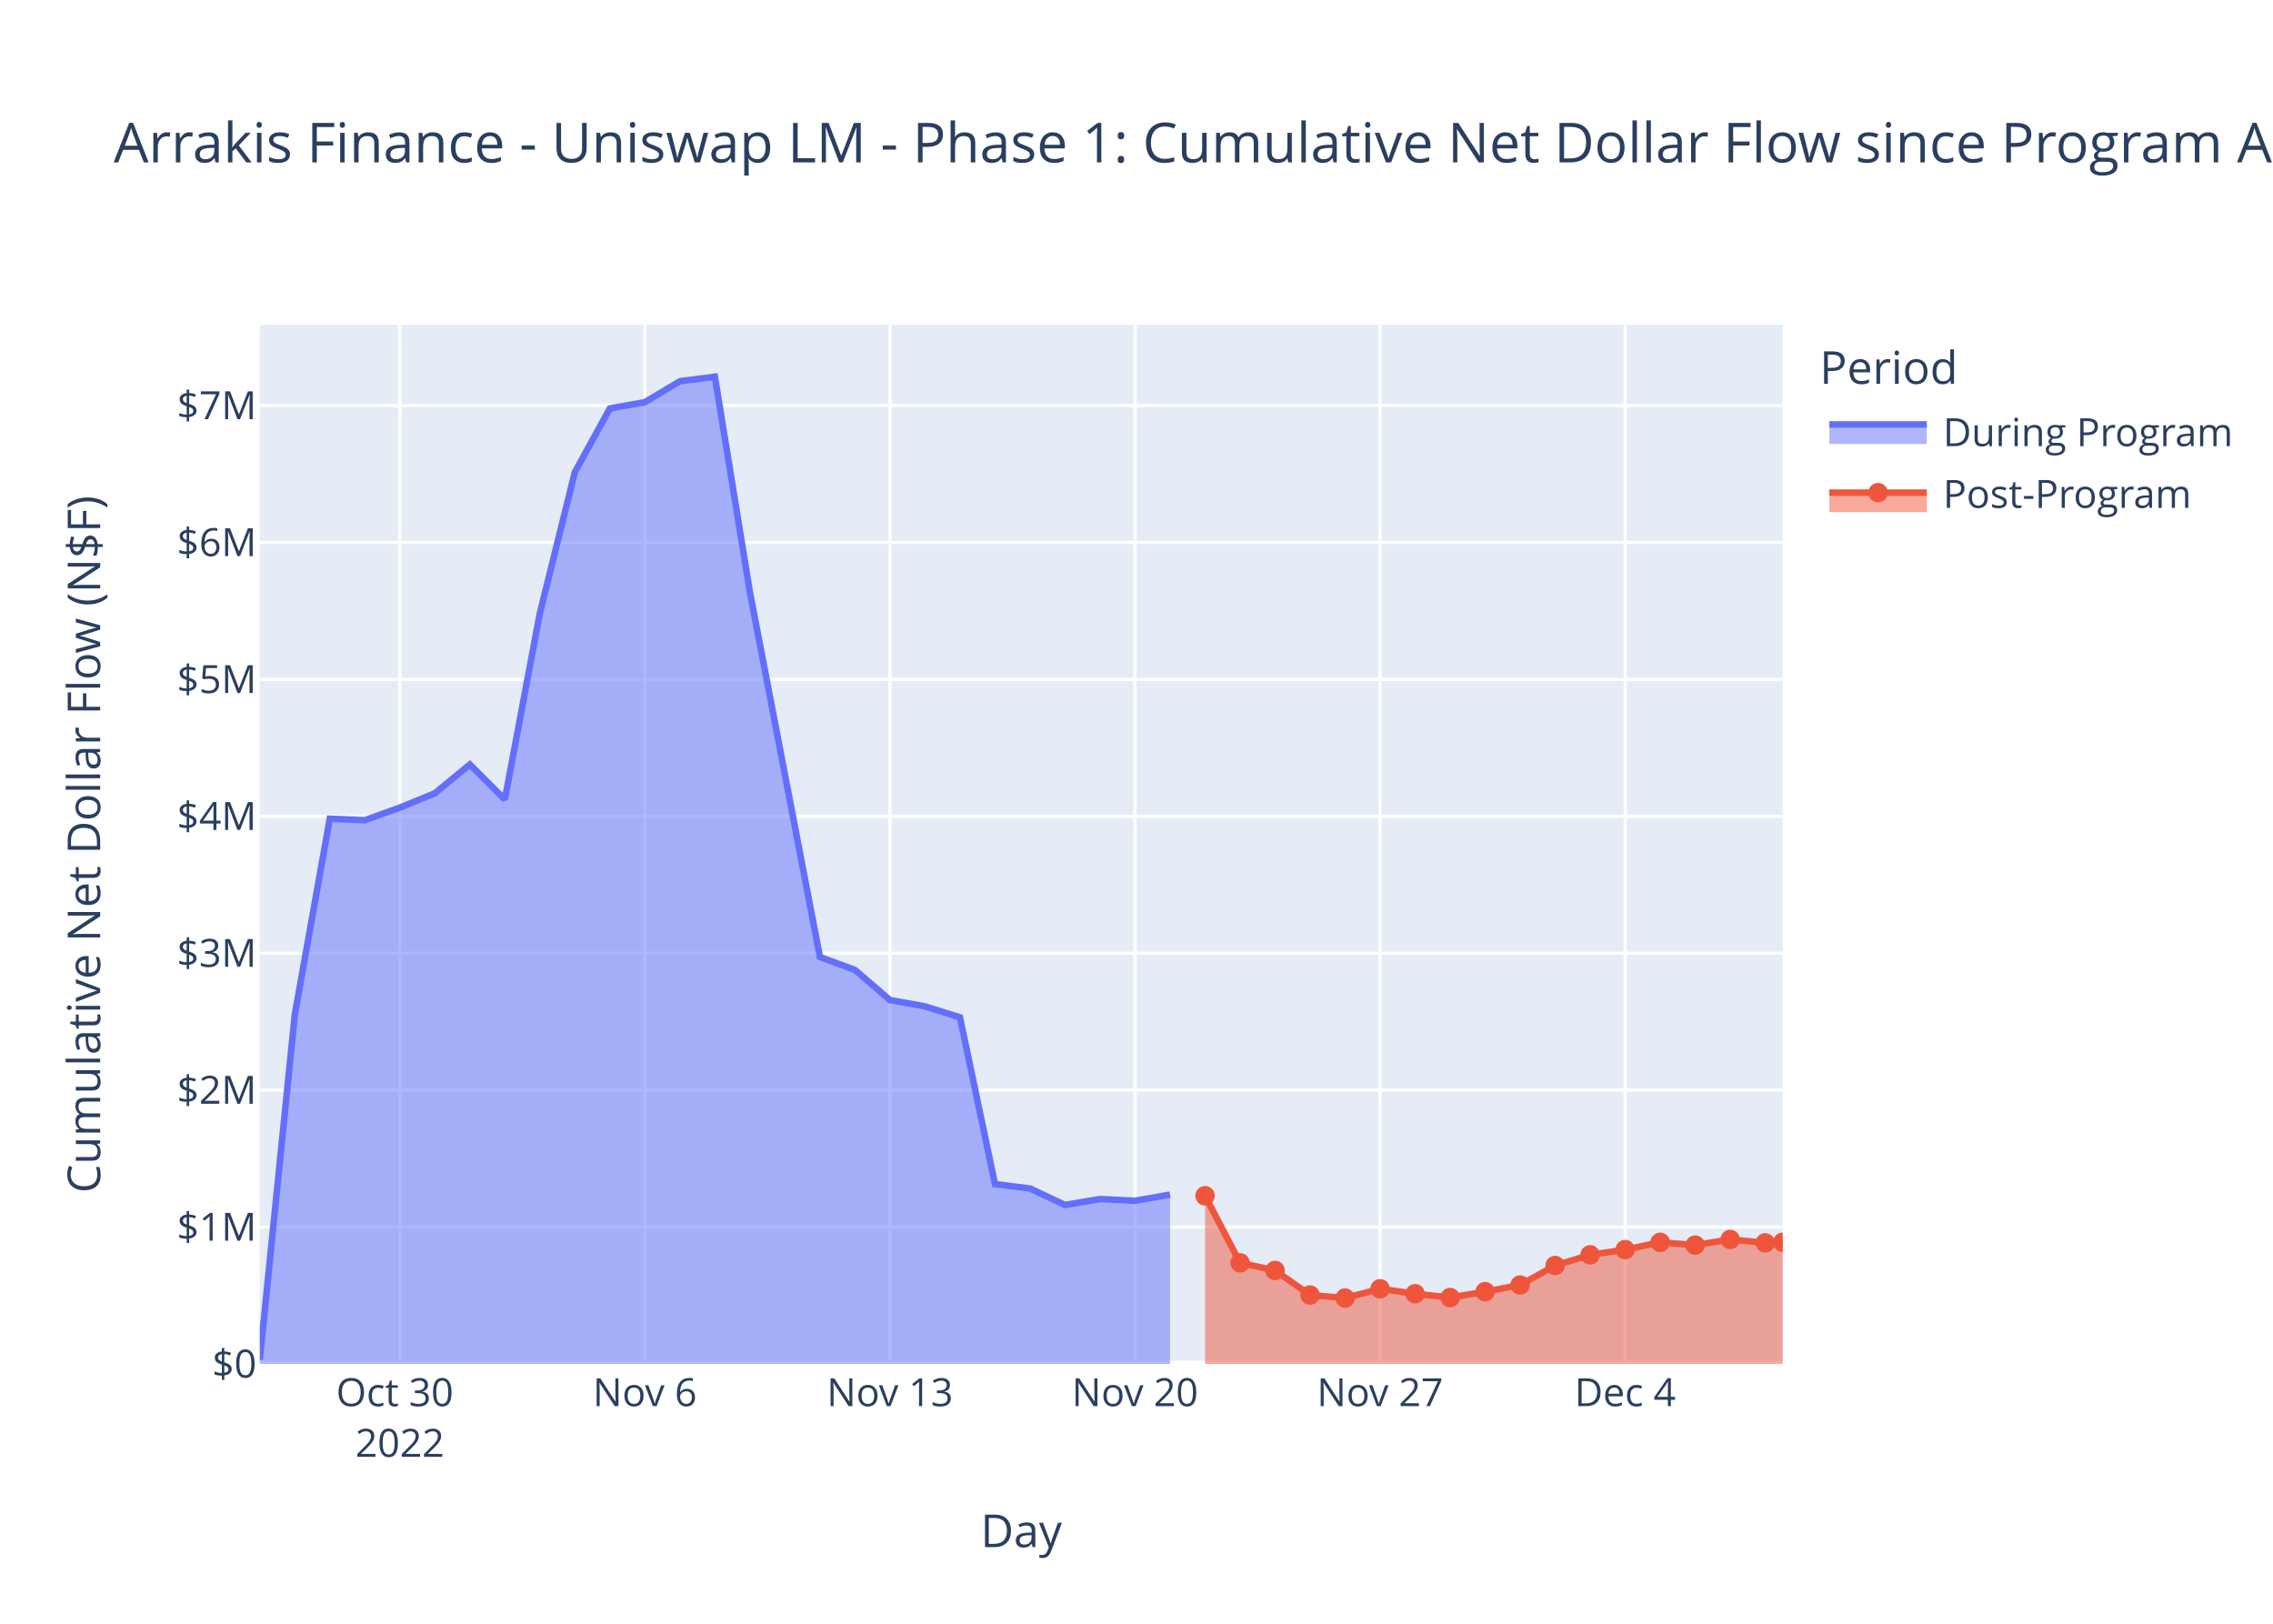
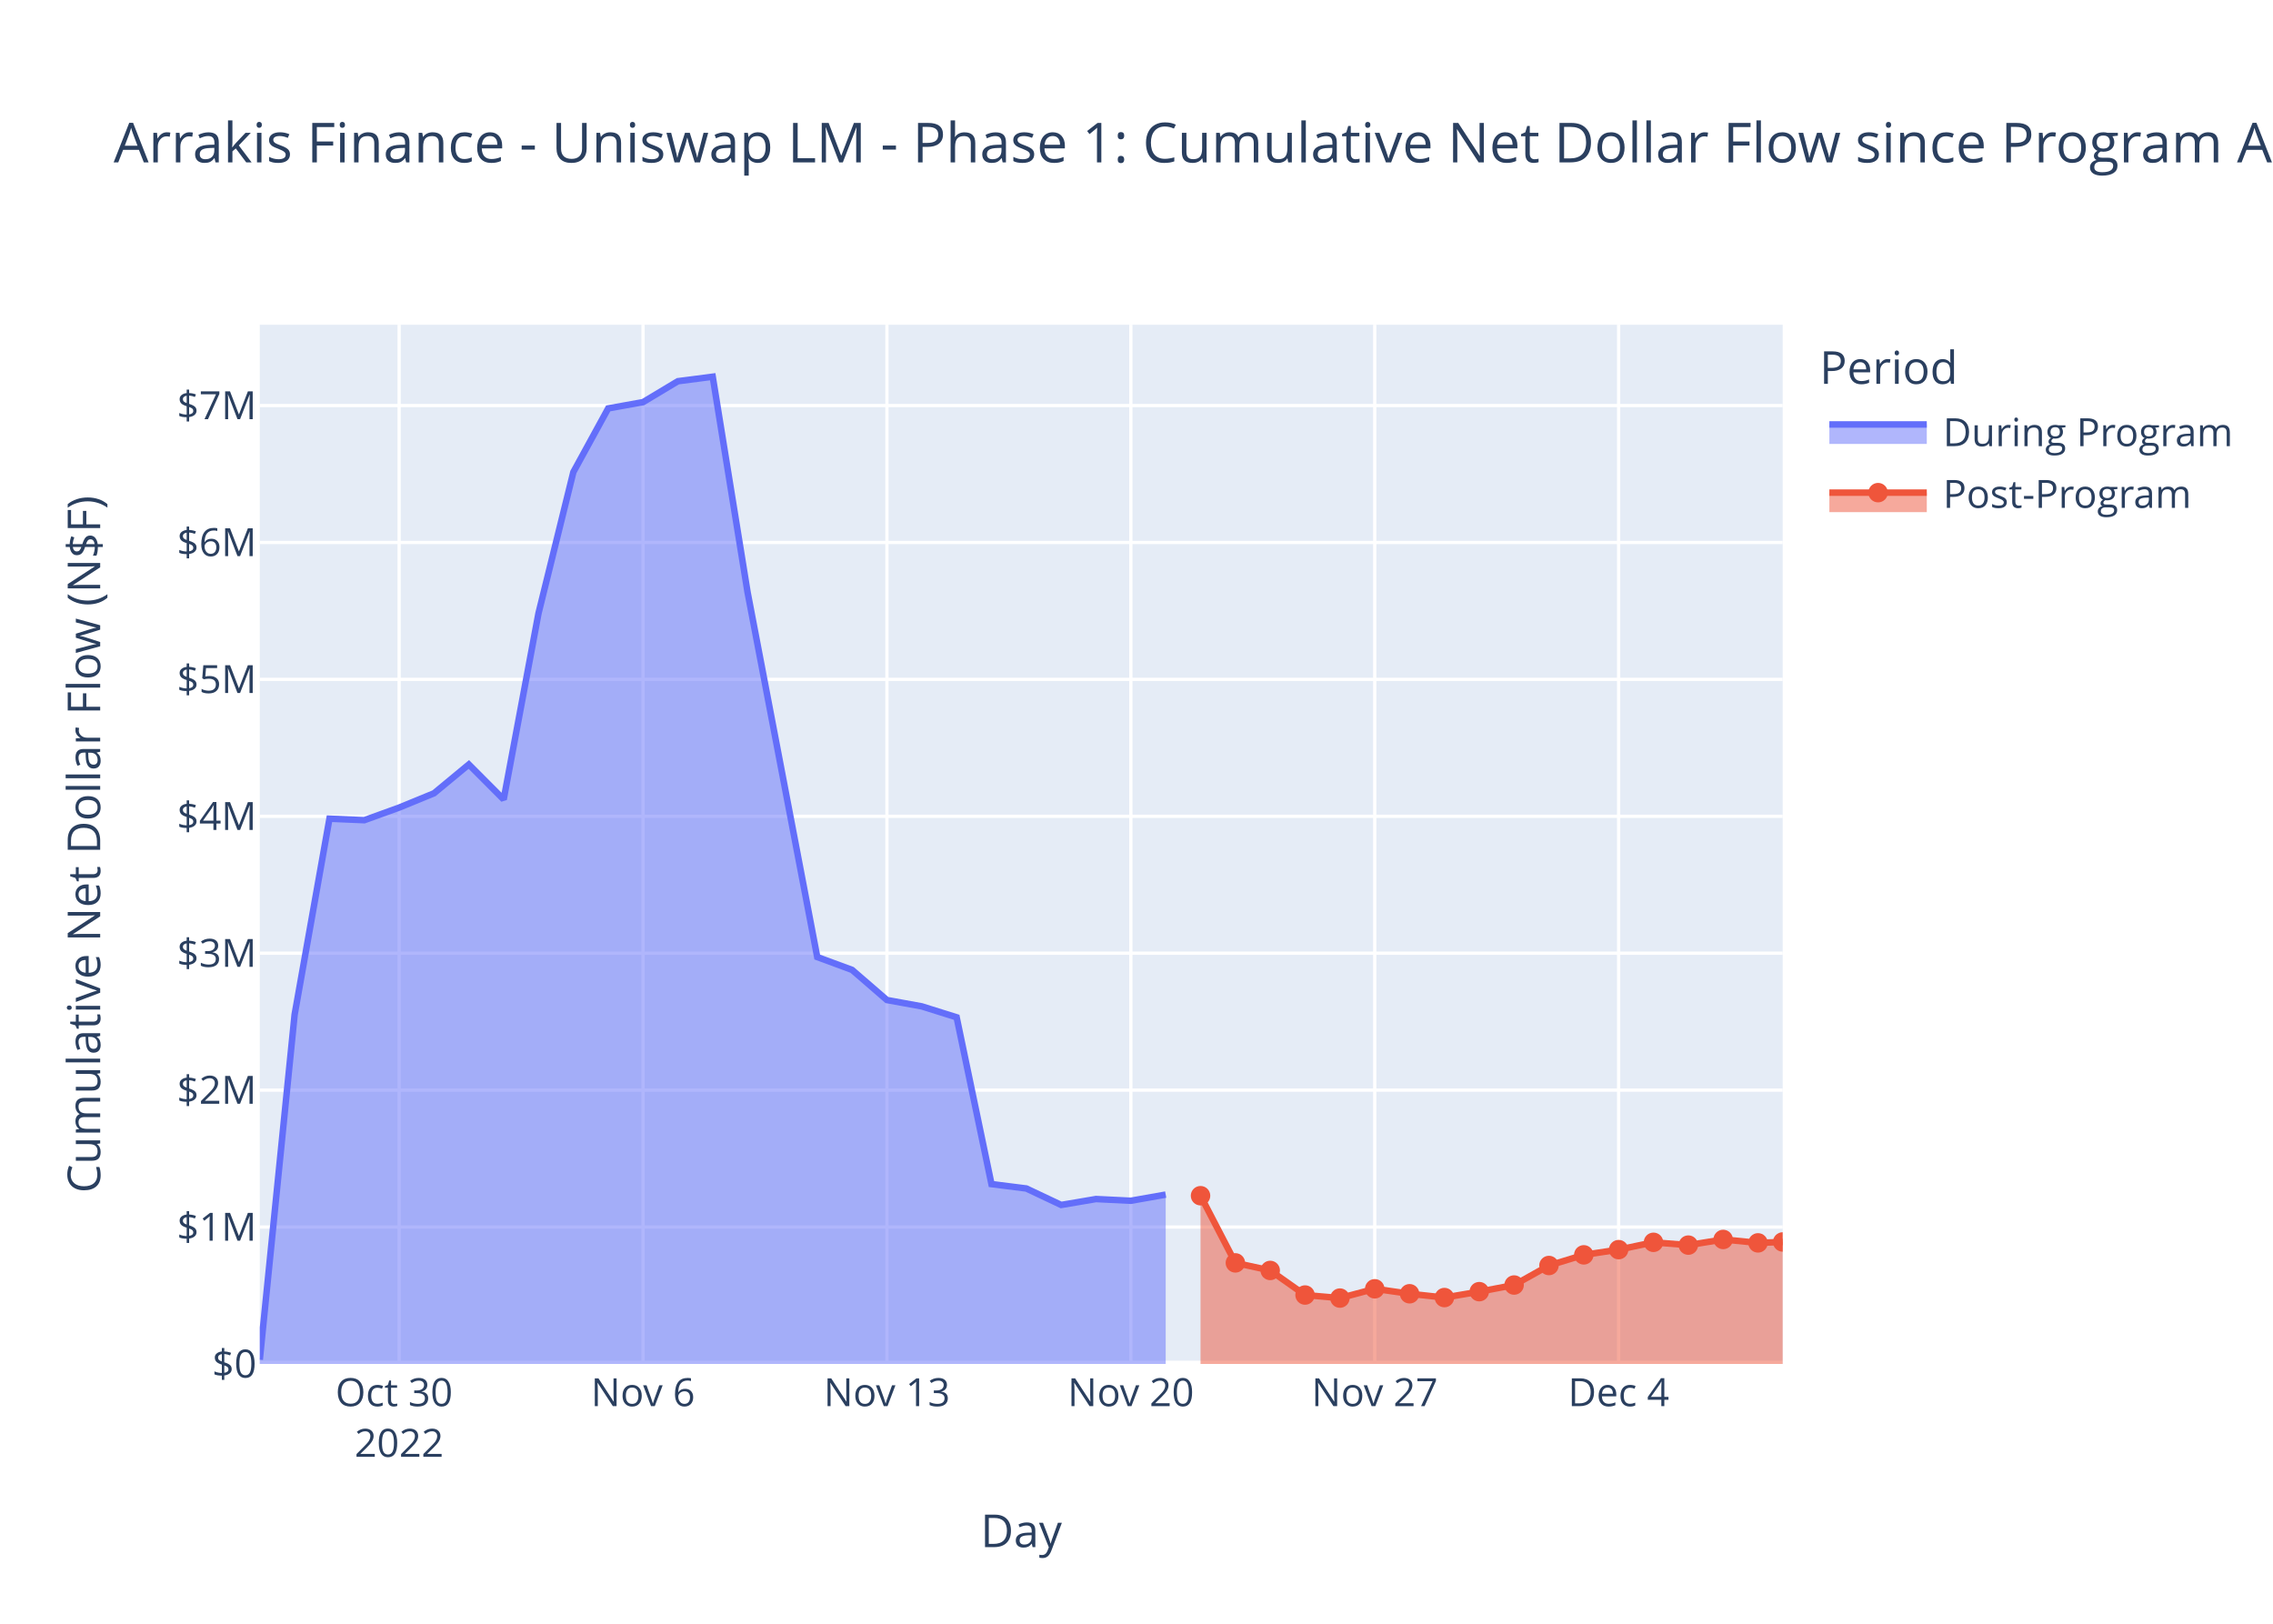
<svg xmlns="http://www.w3.org/2000/svg" class="main-svg" width="700" height="500" style="" viewBox="0 0 700 500">
  <rect x="0" y="0" width="700" height="500" style="fill: rgb(255, 255, 255); fill-opacity: 1;" />
-   <defs id="defs-014140">
+   <defs id="defs-0e3332">
    <g class="clips">
-       <clipPath id="clip014140xyplot" class="plotclip">
+       <clipPath id="clip0e3332xyplot" class="plotclip">
        <rect width="469" height="320" />
      </clipPath>
-       <clipPath class="axesclip" id="clip014140x">
+       <clipPath class="axesclip" id="clip0e3332x">
        <rect x="80" y="0" width="469" height="500" />
      </clipPath>
-       <clipPath class="axesclip" id="clip014140y">
+       <clipPath class="axesclip" id="clip0e3332y">
        <rect x="0" y="100" width="700" height="320" />
      </clipPath>
-       <clipPath class="axesclip" id="clip014140xy">
+       <clipPath class="axesclip" id="clip0e3332xy">
        <rect x="80" y="100" width="469" height="320" />
      </clipPath>
    </g>
    <g class="gradients" />
    <g class="patterns" />
  </defs>
  <g class="bglayer">
    <rect class="bg" x="80" y="100" width="469" height="320" style="fill: rgb(229, 236, 246); fill-opacity: 1; stroke-width: 0;" />
  </g>
  <g class="layer-below">
    <g class="imagelayer" />
    <g class="shapelayer" />
  </g>
  <g class="cartesianlayer">
    <g class="subplot xy">
      <g class="layer-subplot">
        <g class="shapelayer" />
        <g class="imagelayer" />
      </g>
      <g class="minor-gridlayer">
        <g class="x" />
        <g class="y" />
      </g>
      <g class="gridlayer">
        <g class="x">
-           <path class="xgrid crisp" transform="translate(123.13,0)" d="M0,100v320" style="stroke: rgb(255, 255, 255); stroke-opacity: 1; stroke-width: 1px;" />
-           <path class="xgrid crisp" transform="translate(198.6,0)" d="M0,100v320" style="stroke: rgb(255, 255, 255); stroke-opacity: 1; stroke-width: 1px;" />
-           <path class="xgrid crisp" transform="translate(274.07,0)" d="M0,100v320" style="stroke: rgb(255, 255, 255); stroke-opacity: 1; stroke-width: 1px;" />
-           <path class="xgrid crisp" transform="translate(349.54,0)" d="M0,100v320" style="stroke: rgb(255, 255, 255); stroke-opacity: 1; stroke-width: 1px;" />
-           <path class="xgrid crisp" transform="translate(425.01,0)" d="M0,100v320" style="stroke: rgb(255, 255, 255); stroke-opacity: 1; stroke-width: 1px;" />
-           <path class="xgrid crisp" transform="translate(500.49,0)" d="M0,100v320" style="stroke: rgb(255, 255, 255); stroke-opacity: 1; stroke-width: 1px;" />
+           <path class="xgrid crisp" transform="translate(122.92,0)" d="M0,100v320" style="stroke: rgb(255, 255, 255); stroke-opacity: 1; stroke-width: 1px;" />
+           <path class="xgrid crisp" transform="translate(198.03,0)" d="M0,100v320" style="stroke: rgb(255, 255, 255); stroke-opacity: 1; stroke-width: 1px;" />
+           <path class="xgrid crisp" transform="translate(273.14,0)" d="M0,100v320" style="stroke: rgb(255, 255, 255); stroke-opacity: 1; stroke-width: 1px;" />
+           <path class="xgrid crisp" transform="translate(348.26,0)" d="M0,100v320" style="stroke: rgb(255, 255, 255); stroke-opacity: 1; stroke-width: 1px;" />
+           <path class="xgrid crisp" transform="translate(423.37,0)" d="M0,100v320" style="stroke: rgb(255, 255, 255); stroke-opacity: 1; stroke-width: 1px;" />
+           <path class="xgrid crisp" transform="translate(498.48,0)" d="M0,100v320" style="stroke: rgb(255, 255, 255); stroke-opacity: 1; stroke-width: 1px;" />
        </g>
        <g class="y">
          <path class="ygrid crisp" transform="translate(0,377.84)" d="M80,0h469" style="stroke: rgb(255, 255, 255); stroke-opacity: 1; stroke-width: 1px;" />
          <path class="ygrid crisp" transform="translate(0,335.68)" d="M80,0h469" style="stroke: rgb(255, 255, 255); stroke-opacity: 1; stroke-width: 1px;" />
          <path class="ygrid crisp" transform="translate(0,293.52)" d="M80,0h469" style="stroke: rgb(255, 255, 255); stroke-opacity: 1; stroke-width: 1px;" />
          <path class="ygrid crisp" transform="translate(0,251.36)" d="M80,0h469" style="stroke: rgb(255, 255, 255); stroke-opacity: 1; stroke-width: 1px;" />
          <path class="ygrid crisp" transform="translate(0,209.2)" d="M80,0h469" style="stroke: rgb(255, 255, 255); stroke-opacity: 1; stroke-width: 1px;" />
          <path class="ygrid crisp" transform="translate(0,167.04)" d="M80,0h469" style="stroke: rgb(255, 255, 255); stroke-opacity: 1; stroke-width: 1px;" />
          <path class="ygrid crisp" transform="translate(0,124.88)" d="M80,0h469" style="stroke: rgb(255, 255, 255); stroke-opacity: 1; stroke-width: 1px;" />
        </g>
      </g>
      <g class="zerolinelayer">
        <path class="yzl zl crisp" transform="translate(0,420)" d="M80,0h469" style="stroke: rgb(255, 255, 255); stroke-opacity: 1; stroke-width: 2px;" />
      </g>
      <path class="xlines-below" />
      <path class="ylines-below" />
      <g class="overlines-below" />
      <g class="xaxislayer-below" />
      <g class="yaxislayer-below" />
      <g class="overaxes-below" />
-       <g class="plot" transform="translate(80,100)" clip-path="url(#clip014140xyplot)">
+       <g class="plot" transform="translate(80,100)" clip-path="url(#clip0e3332xyplot)">
        <g class="scatterlayer mlayer">
-           <g class="trace scatter tracef9ba74" style="stroke-miterlimit: 2;">
+           <g class="trace scatter traceb12864" style="stroke-miterlimit: 2;">
            <g class="fills">
              <g>
-                 <path class="js-fill" d="M280.32,320L0,320L0,318.69L10.78,212.44L21.56,152.1L32.35,152.56L43.13,148.68L53.91,144.28L64.69,135.4L75.47,146.17L86.25,88.84L97.04,45.37L107.82,25.76L118.6,23.83L129.38,17.39L140.16,16L150.94,82.34L172.51,194.7L183.29,198.66L194.07,207.94L204.85,209.89L215.63,213.26L226.42,264.62L237.2,265.97L247.98,271.04L258.76,269.22L269.54,269.75L280.32,267.85" style="fill: rgb(99, 110, 250); fill-opacity: 0.5; stroke-width: 0;" />
+                 <path class="js-fill" d="M278.99,320L0,320L0,318.69L10.73,212.44L21.46,152.1L32.19,152.56L42.92,148.68L53.65,144.28L64.38,135.4L75.11,146.17L85.84,88.84L96.57,45.37L107.3,25.76L118.03,23.83L128.76,17.39L139.49,16L150.22,82.34L171.68,194.7L182.41,198.66L193.14,207.94L203.87,209.89L214.61,213.26L225.34,264.62L236.07,265.97L246.8,271.04L257.53,269.22L268.26,269.75L278.99,267.85" style="fill: rgb(99, 110, 250); fill-opacity: 0.5; stroke-width: 0;" />
              </g>
            </g>
            <g class="errorbars" />
            <g class="lines">
-               <path class="js-line" d="M0,318.69L10.78,212.44L21.56,152.1L32.35,152.56L43.13,148.68L53.91,144.28L64.69,135.4L75.47,146.17L86.25,88.84L97.04,45.37L107.82,25.76L118.6,23.83L129.38,17.39L140.16,16L150.94,82.34L172.51,194.7L183.29,198.66L194.07,207.94L204.85,209.89L215.63,213.26L226.42,264.62L237.2,265.97L247.98,271.04L258.76,269.22L269.54,269.75L280.32,267.85" style="vector-effect: non-scaling-stroke; fill: none; stroke: rgb(99, 110, 250); stroke-opacity: 1; stroke-width: 2px; opacity: 1;" />
+               <path class="js-line" d="M0,318.69L10.73,212.44L21.46,152.1L32.19,152.56L42.92,148.68L53.65,144.28L64.38,135.4L75.11,146.17L85.84,88.84L96.57,45.37L107.3,25.76L118.03,23.83L128.76,17.39L139.49,16L150.22,82.34L171.68,194.7L182.41,198.66L193.14,207.94L203.87,209.89L214.61,213.26L225.34,264.62L236.07,265.97L246.8,271.04L257.53,269.22L268.26,269.75L278.99,267.85" style="vector-effect: non-scaling-stroke; fill: none; stroke: rgb(99, 110, 250); stroke-opacity: 1; stroke-width: 2px; opacity: 1;" />
            </g>
            <g class="points" />
            <g class="text" />
          </g>
-           <g class="trace scatter trace62ece8" style="stroke-miterlimit: 2;">
+           <g class="trace scatter trace79c67a" style="stroke-miterlimit: 2;">
            <g class="fills">
              <g>
-                 <path class="js-fill" d="M469,320L291.11,320L291.11,268.2L301.89,288.88L312.67,291.21L323.45,298.78L334.23,299.72L345.01,296.86L355.8,298.39L366.58,299.56L377.36,297.74L388.14,295.7L398.92,289.69L409.7,286.41L420.49,284.8L431.27,282.55L442.05,283.41L452.83,281.67L463.61,282.72L469,282.55" style="fill: rgb(239, 85, 59); fill-opacity: 0.5; stroke-width: 0;" />
+                 <path class="js-fill" d="M469,320L289.72,320L289.72,268.2L300.45,288.88L311.18,291.21L321.91,298.78L332.64,299.72L343.37,296.86L354.1,298.39L364.83,299.56L375.56,297.74L386.29,295.7L397.02,289.69L407.75,286.41L418.48,284.8L429.21,282.55L439.94,283.41L450.67,281.67L461.4,282.72L469,282.44" style="fill: rgb(239, 85, 59); fill-opacity: 0.5; stroke-width: 0;" />
              </g>
            </g>
            <g class="errorbars" />
            <g class="lines">
-               <path class="js-line" d="M291.11,268.2L301.89,288.88L312.67,291.21L323.45,298.78L334.23,299.72L345.01,296.86L355.8,298.39L366.58,299.56L377.36,297.74L388.14,295.7L398.92,289.69L409.7,286.41L420.49,284.8L431.27,282.55L442.05,283.41L452.83,281.67L463.61,282.72L469,282.55" style="vector-effect: non-scaling-stroke; fill: none; stroke: rgb(239, 85, 59); stroke-opacity: 1; stroke-width: 2px; opacity: 1;" />
+               <path class="js-line" d="M289.72,268.2L300.45,288.88L311.18,291.21L321.91,298.78L332.64,299.72L343.37,296.86L354.1,298.39L364.83,299.56L375.56,297.74L386.29,295.7L397.02,289.69L407.75,286.41L418.48,284.8L429.21,282.55L439.94,283.41L450.67,281.67L461.4,282.72L469,282.44" style="vector-effect: non-scaling-stroke; fill: none; stroke: rgb(239, 85, 59); stroke-opacity: 1; stroke-width: 2px; opacity: 1;" />
            </g>
            <g class="points">
-               <path class="point" transform="translate(291.11,268.2)" d="M3,0A3,3 0 1,1 0,-3A3,3 0 0,1 3,0Z" style="opacity: 1; stroke-width: 0px; fill: rgb(239, 85, 59); fill-opacity: 1;" />
-               <path class="point" transform="translate(301.89,288.88)" d="M3,0A3,3 0 1,1 0,-3A3,3 0 0,1 3,0Z" style="opacity: 1; stroke-width: 0px; fill: rgb(239, 85, 59); fill-opacity: 1;" />
-               <path class="point" transform="translate(312.67,291.21)" d="M3,0A3,3 0 1,1 0,-3A3,3 0 0,1 3,0Z" style="opacity: 1; stroke-width: 0px; fill: rgb(239, 85, 59); fill-opacity: 1;" />
-               <path class="point" transform="translate(323.45,298.78)" d="M3,0A3,3 0 1,1 0,-3A3,3 0 0,1 3,0Z" style="opacity: 1; stroke-width: 0px; fill: rgb(239, 85, 59); fill-opacity: 1;" />
-               <path class="point" transform="translate(334.23,299.72)" d="M3,0A3,3 0 1,1 0,-3A3,3 0 0,1 3,0Z" style="opacity: 1; stroke-width: 0px; fill: rgb(239, 85, 59); fill-opacity: 1;" />
-               <path class="point" transform="translate(345.01,296.86)" d="M3,0A3,3 0 1,1 0,-3A3,3 0 0,1 3,0Z" style="opacity: 1; stroke-width: 0px; fill: rgb(239, 85, 59); fill-opacity: 1;" />
-               <path class="point" transform="translate(355.8,298.39)" d="M3,0A3,3 0 1,1 0,-3A3,3 0 0,1 3,0Z" style="opacity: 1; stroke-width: 0px; fill: rgb(239, 85, 59); fill-opacity: 1;" />
-               <path class="point" transform="translate(366.58,299.56)" d="M3,0A3,3 0 1,1 0,-3A3,3 0 0,1 3,0Z" style="opacity: 1; stroke-width: 0px; fill: rgb(239, 85, 59); fill-opacity: 1;" />
-               <path class="point" transform="translate(377.36,297.74)" d="M3,0A3,3 0 1,1 0,-3A3,3 0 0,1 3,0Z" style="opacity: 1; stroke-width: 0px; fill: rgb(239, 85, 59); fill-opacity: 1;" />
-               <path class="point" transform="translate(388.14,295.7)" d="M3,0A3,3 0 1,1 0,-3A3,3 0 0,1 3,0Z" style="opacity: 1; stroke-width: 0px; fill: rgb(239, 85, 59); fill-opacity: 1;" />
-               <path class="point" transform="translate(398.92,289.69)" d="M3,0A3,3 0 1,1 0,-3A3,3 0 0,1 3,0Z" style="opacity: 1; stroke-width: 0px; fill: rgb(239, 85, 59); fill-opacity: 1;" />
-               <path class="point" transform="translate(409.7,286.41)" d="M3,0A3,3 0 1,1 0,-3A3,3 0 0,1 3,0Z" style="opacity: 1; stroke-width: 0px; fill: rgb(239, 85, 59); fill-opacity: 1;" />
-               <path class="point" transform="translate(420.49,284.8)" d="M3,0A3,3 0 1,1 0,-3A3,3 0 0,1 3,0Z" style="opacity: 1; stroke-width: 0px; fill: rgb(239, 85, 59); fill-opacity: 1;" />
-               <path class="point" transform="translate(431.27,282.55)" d="M3,0A3,3 0 1,1 0,-3A3,3 0 0,1 3,0Z" style="opacity: 1; stroke-width: 0px; fill: rgb(239, 85, 59); fill-opacity: 1;" />
-               <path class="point" transform="translate(442.05,283.41)" d="M3,0A3,3 0 1,1 0,-3A3,3 0 0,1 3,0Z" style="opacity: 1; stroke-width: 0px; fill: rgb(239, 85, 59); fill-opacity: 1;" />
-               <path class="point" transform="translate(452.83,281.67)" d="M3,0A3,3 0 1,1 0,-3A3,3 0 0,1 3,0Z" style="opacity: 1; stroke-width: 0px; fill: rgb(239, 85, 59); fill-opacity: 1;" />
-               <path class="point" transform="translate(463.61,282.72)" d="M3,0A3,3 0 1,1 0,-3A3,3 0 0,1 3,0Z" style="opacity: 1; stroke-width: 0px; fill: rgb(239, 85, 59); fill-opacity: 1;" />
-               <path class="point" transform="translate(469,282.55)" d="M3,0A3,3 0 1,1 0,-3A3,3 0 0,1 3,0Z" style="opacity: 1; stroke-width: 0px; fill: rgb(239, 85, 59); fill-opacity: 1;" />
+               <path class="point" transform="translate(289.72,268.2)" d="M3,0A3,3 0 1,1 0,-3A3,3 0 0,1 3,0Z" style="opacity: 1; stroke-width: 0px; fill: rgb(239, 85, 59); fill-opacity: 1;" />
+               <path class="point" transform="translate(300.45,288.88)" d="M3,0A3,3 0 1,1 0,-3A3,3 0 0,1 3,0Z" style="opacity: 1; stroke-width: 0px; fill: rgb(239, 85, 59); fill-opacity: 1;" />
+               <path class="point" transform="translate(311.18,291.21)" d="M3,0A3,3 0 1,1 0,-3A3,3 0 0,1 3,0Z" style="opacity: 1; stroke-width: 0px; fill: rgb(239, 85, 59); fill-opacity: 1;" />
+               <path class="point" transform="translate(321.91,298.78)" d="M3,0A3,3 0 1,1 0,-3A3,3 0 0,1 3,0Z" style="opacity: 1; stroke-width: 0px; fill: rgb(239, 85, 59); fill-opacity: 1;" />
+               <path class="point" transform="translate(332.64,299.72)" d="M3,0A3,3 0 1,1 0,-3A3,3 0 0,1 3,0Z" style="opacity: 1; stroke-width: 0px; fill: rgb(239, 85, 59); fill-opacity: 1;" />
+               <path class="point" transform="translate(343.37,296.86)" d="M3,0A3,3 0 1,1 0,-3A3,3 0 0,1 3,0Z" style="opacity: 1; stroke-width: 0px; fill: rgb(239, 85, 59); fill-opacity: 1;" />
+               <path class="point" transform="translate(354.1,298.39)" d="M3,0A3,3 0 1,1 0,-3A3,3 0 0,1 3,0Z" style="opacity: 1; stroke-width: 0px; fill: rgb(239, 85, 59); fill-opacity: 1;" />
+               <path class="point" transform="translate(364.83,299.56)" d="M3,0A3,3 0 1,1 0,-3A3,3 0 0,1 3,0Z" style="opacity: 1; stroke-width: 0px; fill: rgb(239, 85, 59); fill-opacity: 1;" />
+               <path class="point" transform="translate(375.56,297.74)" d="M3,0A3,3 0 1,1 0,-3A3,3 0 0,1 3,0Z" style="opacity: 1; stroke-width: 0px; fill: rgb(239, 85, 59); fill-opacity: 1;" />
+               <path class="point" transform="translate(386.29,295.7)" d="M3,0A3,3 0 1,1 0,-3A3,3 0 0,1 3,0Z" style="opacity: 1; stroke-width: 0px; fill: rgb(239, 85, 59); fill-opacity: 1;" />
+               <path class="point" transform="translate(397.02,289.69)" d="M3,0A3,3 0 1,1 0,-3A3,3 0 0,1 3,0Z" style="opacity: 1; stroke-width: 0px; fill: rgb(239, 85, 59); fill-opacity: 1;" />
+               <path class="point" transform="translate(407.75,286.41)" d="M3,0A3,3 0 1,1 0,-3A3,3 0 0,1 3,0Z" style="opacity: 1; stroke-width: 0px; fill: rgb(239, 85, 59); fill-opacity: 1;" />
+               <path class="point" transform="translate(418.48,284.8)" d="M3,0A3,3 0 1,1 0,-3A3,3 0 0,1 3,0Z" style="opacity: 1; stroke-width: 0px; fill: rgb(239, 85, 59); fill-opacity: 1;" />
+               <path class="point" transform="translate(429.21,282.55)" d="M3,0A3,3 0 1,1 0,-3A3,3 0 0,1 3,0Z" style="opacity: 1; stroke-width: 0px; fill: rgb(239, 85, 59); fill-opacity: 1;" />
+               <path class="point" transform="translate(439.94,283.41)" d="M3,0A3,3 0 1,1 0,-3A3,3 0 0,1 3,0Z" style="opacity: 1; stroke-width: 0px; fill: rgb(239, 85, 59); fill-opacity: 1;" />
+               <path class="point" transform="translate(450.67,281.67)" d="M3,0A3,3 0 1,1 0,-3A3,3 0 0,1 3,0Z" style="opacity: 1; stroke-width: 0px; fill: rgb(239, 85, 59); fill-opacity: 1;" />
+               <path class="point" transform="translate(461.4,282.72)" d="M3,0A3,3 0 1,1 0,-3A3,3 0 0,1 3,0Z" style="opacity: 1; stroke-width: 0px; fill: rgb(239, 85, 59); fill-opacity: 1;" />
+               <path class="point" transform="translate(469,282.44)" d="M3,0A3,3 0 1,1 0,-3A3,3 0 0,1 3,0Z" style="opacity: 1; stroke-width: 0px; fill: rgb(239, 85, 59); fill-opacity: 1;" />
            </g>
            <g class="text" />
          </g>
        </g>
      </g>
      <g class="overplot" />
      <path class="xlines-above crisp" d="M0,0" style="fill: none;" />
      <path class="ylines-above crisp" d="M0,0" style="fill: none;" />
      <g class="overlines-above" />
      <g class="xaxislayer-above">
        <g class="xtick">
-           <text text-anchor="middle" x="0" y="433" transform="translate(123.13,0)" style="font-family: 'Open Sans', verdana, arial, sans-serif; font-size: 12px; fill: rgb(42, 63, 95); fill-opacity: 1; white-space: pre; opacity: 1;">
+           <text text-anchor="middle" x="0" y="433" transform="translate(122.92,0)" style="font-family: 'Open Sans', verdana, arial, sans-serif; font-size: 12px; fill: rgb(42, 63, 95); fill-opacity: 1; white-space: pre; opacity: 1;">
            <tspan class="line" dy="0em" x="0" y="433">Oct 30</tspan>
            <tspan class="line" dy="1.3em" x="0" y="433">2022</tspan>
          </text>
        </g>
        <g class="xtick">
-           <text text-anchor="middle" x="0" y="433" style="font-family: 'Open Sans', verdana, arial, sans-serif; font-size: 12px; fill: rgb(42, 63, 95); fill-opacity: 1; white-space: pre; opacity: 1;" transform="translate(198.6,0)">Nov 6</text>
-         </g>
-         <g class="xtick">
-           <text text-anchor="middle" x="0" y="433" style="font-family: 'Open Sans', verdana, arial, sans-serif; font-size: 12px; fill: rgb(42, 63, 95); fill-opacity: 1; white-space: pre; opacity: 1;" transform="translate(274.07,0)">Nov 13</text>
-         </g>
-         <g class="xtick">
-           <text text-anchor="middle" x="0" y="433" style="font-family: 'Open Sans', verdana, arial, sans-serif; font-size: 12px; fill: rgb(42, 63, 95); fill-opacity: 1; white-space: pre; opacity: 1;" transform="translate(349.54,0)">Nov 20</text>
-         </g>
-         <g class="xtick">
-           <text text-anchor="middle" x="0" y="433" style="font-family: 'Open Sans', verdana, arial, sans-serif; font-size: 12px; fill: rgb(42, 63, 95); fill-opacity: 1; white-space: pre; opacity: 1;" transform="translate(425.01,0)">Nov 27</text>
-         </g>
-         <g class="xtick">
-           <text text-anchor="middle" x="0" y="433" style="font-family: 'Open Sans', verdana, arial, sans-serif; font-size: 12px; fill: rgb(42, 63, 95); fill-opacity: 1; white-space: pre; opacity: 1;" transform="translate(500.49,0)">Dec 4</text>
+           <text text-anchor="middle" x="0" y="433" style="font-family: 'Open Sans', verdana, arial, sans-serif; font-size: 12px; fill: rgb(42, 63, 95); fill-opacity: 1; white-space: pre; opacity: 1;" transform="translate(198.03,0)">Nov 6</text>
+         </g>
+         <g class="xtick">
+           <text text-anchor="middle" x="0" y="433" style="font-family: 'Open Sans', verdana, arial, sans-serif; font-size: 12px; fill: rgb(42, 63, 95); fill-opacity: 1; white-space: pre; opacity: 1;" transform="translate(273.14,0)">Nov 13</text>
+         </g>
+         <g class="xtick">
+           <text text-anchor="middle" x="0" y="433" style="font-family: 'Open Sans', verdana, arial, sans-serif; font-size: 12px; fill: rgb(42, 63, 95); fill-opacity: 1; white-space: pre; opacity: 1;" transform="translate(348.26,0)">Nov 20</text>
+         </g>
+         <g class="xtick">
+           <text text-anchor="middle" x="0" y="433" style="font-family: 'Open Sans', verdana, arial, sans-serif; font-size: 12px; fill: rgb(42, 63, 95); fill-opacity: 1; white-space: pre; opacity: 1;" transform="translate(423.37,0)">Nov 27</text>
+         </g>
+         <g class="xtick">
+           <text text-anchor="middle" x="0" y="433" style="font-family: 'Open Sans', verdana, arial, sans-serif; font-size: 12px; fill: rgb(42, 63, 95); fill-opacity: 1; white-space: pre; opacity: 1;" transform="translate(498.48,0)">Dec 4</text>
        </g>
      </g>
      <g class="yaxislayer-above">
        <g class="ytick">
          <text text-anchor="end" x="79" y="4.2" transform="translate(0,420)" style="font-family: 'Open Sans', verdana, arial, sans-serif; font-size: 12px; fill: rgb(42, 63, 95); fill-opacity: 1; white-space: pre; opacity: 1;">$0</text>
        </g>
        <g class="ytick">
          <text text-anchor="end" x="79" y="4.2" style="font-family: 'Open Sans', verdana, arial, sans-serif; font-size: 12px; fill: rgb(42, 63, 95); fill-opacity: 1; white-space: pre; opacity: 1;" transform="translate(0,377.84)">$1M</text>
        </g>
        <g class="ytick">
          <text text-anchor="end" x="79" y="4.2" style="font-family: 'Open Sans', verdana, arial, sans-serif; font-size: 12px; fill: rgb(42, 63, 95); fill-opacity: 1; white-space: pre; opacity: 1;" transform="translate(0,335.68)">$2M</text>
        </g>
        <g class="ytick">
          <text text-anchor="end" x="79" y="4.2" style="font-family: 'Open Sans', verdana, arial, sans-serif; font-size: 12px; fill: rgb(42, 63, 95); fill-opacity: 1; white-space: pre; opacity: 1;" transform="translate(0,293.52)">$3M</text>
        </g>
        <g class="ytick">
          <text text-anchor="end" x="79" y="4.2" style="font-family: 'Open Sans', verdana, arial, sans-serif; font-size: 12px; fill: rgb(42, 63, 95); fill-opacity: 1; white-space: pre; opacity: 1;" transform="translate(0,251.36)">$4M</text>
        </g>
        <g class="ytick">
          <text text-anchor="end" x="79" y="4.2" style="font-family: 'Open Sans', verdana, arial, sans-serif; font-size: 12px; fill: rgb(42, 63, 95); fill-opacity: 1; white-space: pre; opacity: 1;" transform="translate(0,209.2)">$5M</text>
        </g>
        <g class="ytick">
          <text text-anchor="end" x="79" y="4.2" style="font-family: 'Open Sans', verdana, arial, sans-serif; font-size: 12px; fill: rgb(42, 63, 95); fill-opacity: 1; white-space: pre; opacity: 1;" transform="translate(0,167.04)">$6M</text>
        </g>
        <g class="ytick">
          <text text-anchor="end" x="79" y="4.2" style="font-family: 'Open Sans', verdana, arial, sans-serif; font-size: 12px; fill: rgb(42, 63, 95); fill-opacity: 1; white-space: pre; opacity: 1;" transform="translate(0,124.88)">$7M</text>
        </g>
      </g>
      <g class="overaxes-above" />
    </g>
  </g>
  <g class="polarlayer" />
  <g class="smithlayer" />
  <g class="ternarylayer" />
  <g class="geolayer" />
  <g class="funnelarealayer" />
  <g class="pielayer" />
  <g class="iciclelayer" />
  <g class="treemaplayer" />
  <g class="sunburstlayer" />
  <g class="glimages" />
-   <defs id="topdefs-014140">
+   <defs id="topdefs-0e3332">
    <g class="clips" />
-     <clipPath id="legend014140">
+     <clipPath id="legend0e3332">
      <rect width="130" height="67" x="0" y="0" />
    </clipPath>
  </defs>
  <g class="layer-above">
    <g class="imagelayer" />
    <g class="shapelayer" />
  </g>
  <g class="infolayer">
    <g class="legend" pointer-events="all" transform="translate(558.38,100)">
      <rect class="bg" shape-rendering="crispEdges" width="130" height="67" x="0" y="0" style="stroke: rgb(68, 68, 68); stroke-opacity: 1; fill: rgb(255, 255, 255); fill-opacity: 1; stroke-width: 0px;" />
-       <g class="scrollbox" transform="" clip-path="url(#legend014140)">
+       <g class="scrollbox" transform="" clip-path="url(#legend0e3332)">
        <text class="legendtitletext" text-anchor="start" x="2" y="18.2" style="font-family: 'Open Sans', verdana, arial, sans-serif; font-size: 14px; fill: rgb(42, 63, 95); fill-opacity: 1; white-space: pre;">Period</text>
        <g class="groups">
          <g class="traces" transform="translate(0,32.7)" style="opacity: 1;">
            <text class="legendtext" text-anchor="start" x="40" y="4.68" style="font-family: 'Open Sans', verdana, arial, sans-serif; font-size: 12px; fill: rgb(42, 63, 95); fill-opacity: 1; white-space: pre;">During Program</text>
            <g class="layers">
              <g class="legendfill">
                <path class="js-fill" d="M5,-2h30v6h-30z" style="stroke-width: 0; fill: rgb(99, 110, 250); fill-opacity: 0.5;" />
              </g>
              <g class="legendlines">
                <path class="js-line" d="M5,-2h30" style="fill: none; stroke: rgb(99, 110, 250); stroke-opacity: 1; stroke-width: 2px;" />
              </g>
              <g class="legendsymbols">
                <g class="legendpoints" />
              </g>
            </g>
            <rect class="legendtoggle" x="0" y="-9.5" width="124.703" height="19" style="fill: rgb(0, 0, 0); fill-opacity: 0;" />
          </g>
          <g class="traces" transform="translate(0,51.7)" style="opacity: 1;">
            <text class="legendtext" text-anchor="start" x="40" y="4.68" style="font-family: 'Open Sans', verdana, arial, sans-serif; font-size: 12px; fill: rgb(42, 63, 95); fill-opacity: 1; white-space: pre;">Post-Program</text>
            <g class="layers">
              <g class="legendfill">
                <path class="js-fill" d="M5,0h30v6h-30z" style="stroke-width: 0; fill: rgb(239, 85, 59); fill-opacity: 0.5;" />
              </g>
              <g class="legendlines">
                <path class="js-line" d="M5,0h30" style="fill: none; stroke: rgb(239, 85, 59); stroke-opacity: 1; stroke-width: 2px;" />
              </g>
              <g class="legendsymbols">
                <g class="legendpoints">
                  <path class="scatterpts" transform="translate(20,0)" d="M3,0A3,3 0 1,1 0,-3A3,3 0 0,1 3,0Z" style="opacity: 1; stroke-width: 0px; fill: rgb(239, 85, 59); fill-opacity: 1;" />
                </g>
              </g>
            </g>
            <rect class="legendtoggle" x="0" y="-9.5" width="124.703" height="19" style="fill: rgb(0, 0, 0); fill-opacity: 0;" />
          </g>
        </g>
      </g>
      <rect class="scrollbar" rx="20" ry="3" width="0" height="0" x="0" y="0" style="fill: rgb(128, 139, 164); fill-opacity: 1;" />
    </g>
    <g class="g-gtitle">
      <text class="gtitle" x="35" y="50" text-anchor="start" dy="0em" style="font-family: 'Open Sans', verdana, arial, sans-serif; font-size: 17px; fill: rgb(42, 63, 95); opacity: 1; font-weight: normal; white-space: pre;">Arrakis Finance - Uniswap LM - Phase 1: Cumulative Net Dollar Flow since Program Announcement</text>
    </g>
    <g class="g-xtitle">
      <text class="xtitle" x="314.5" y="476.409" text-anchor="middle" style="font-family: 'Open Sans', verdana, arial, sans-serif; font-size: 14px; fill: rgb(42, 63, 95); opacity: 1; font-weight: normal; white-space: pre;">Day</text>
    </g>
    <g class="g-ytitle">
      <text class="ytitle" transform="rotate(-90,30.85625,260)" x="30.856" y="260" text-anchor="middle" style="font-family: 'Open Sans', verdana, arial, sans-serif; font-size: 14px; fill: rgb(42, 63, 95); opacity: 1; font-weight: normal; white-space: pre;">Cumulative Net Dollar Flow (N$F)</text>
    </g>
  </g>
</svg>
